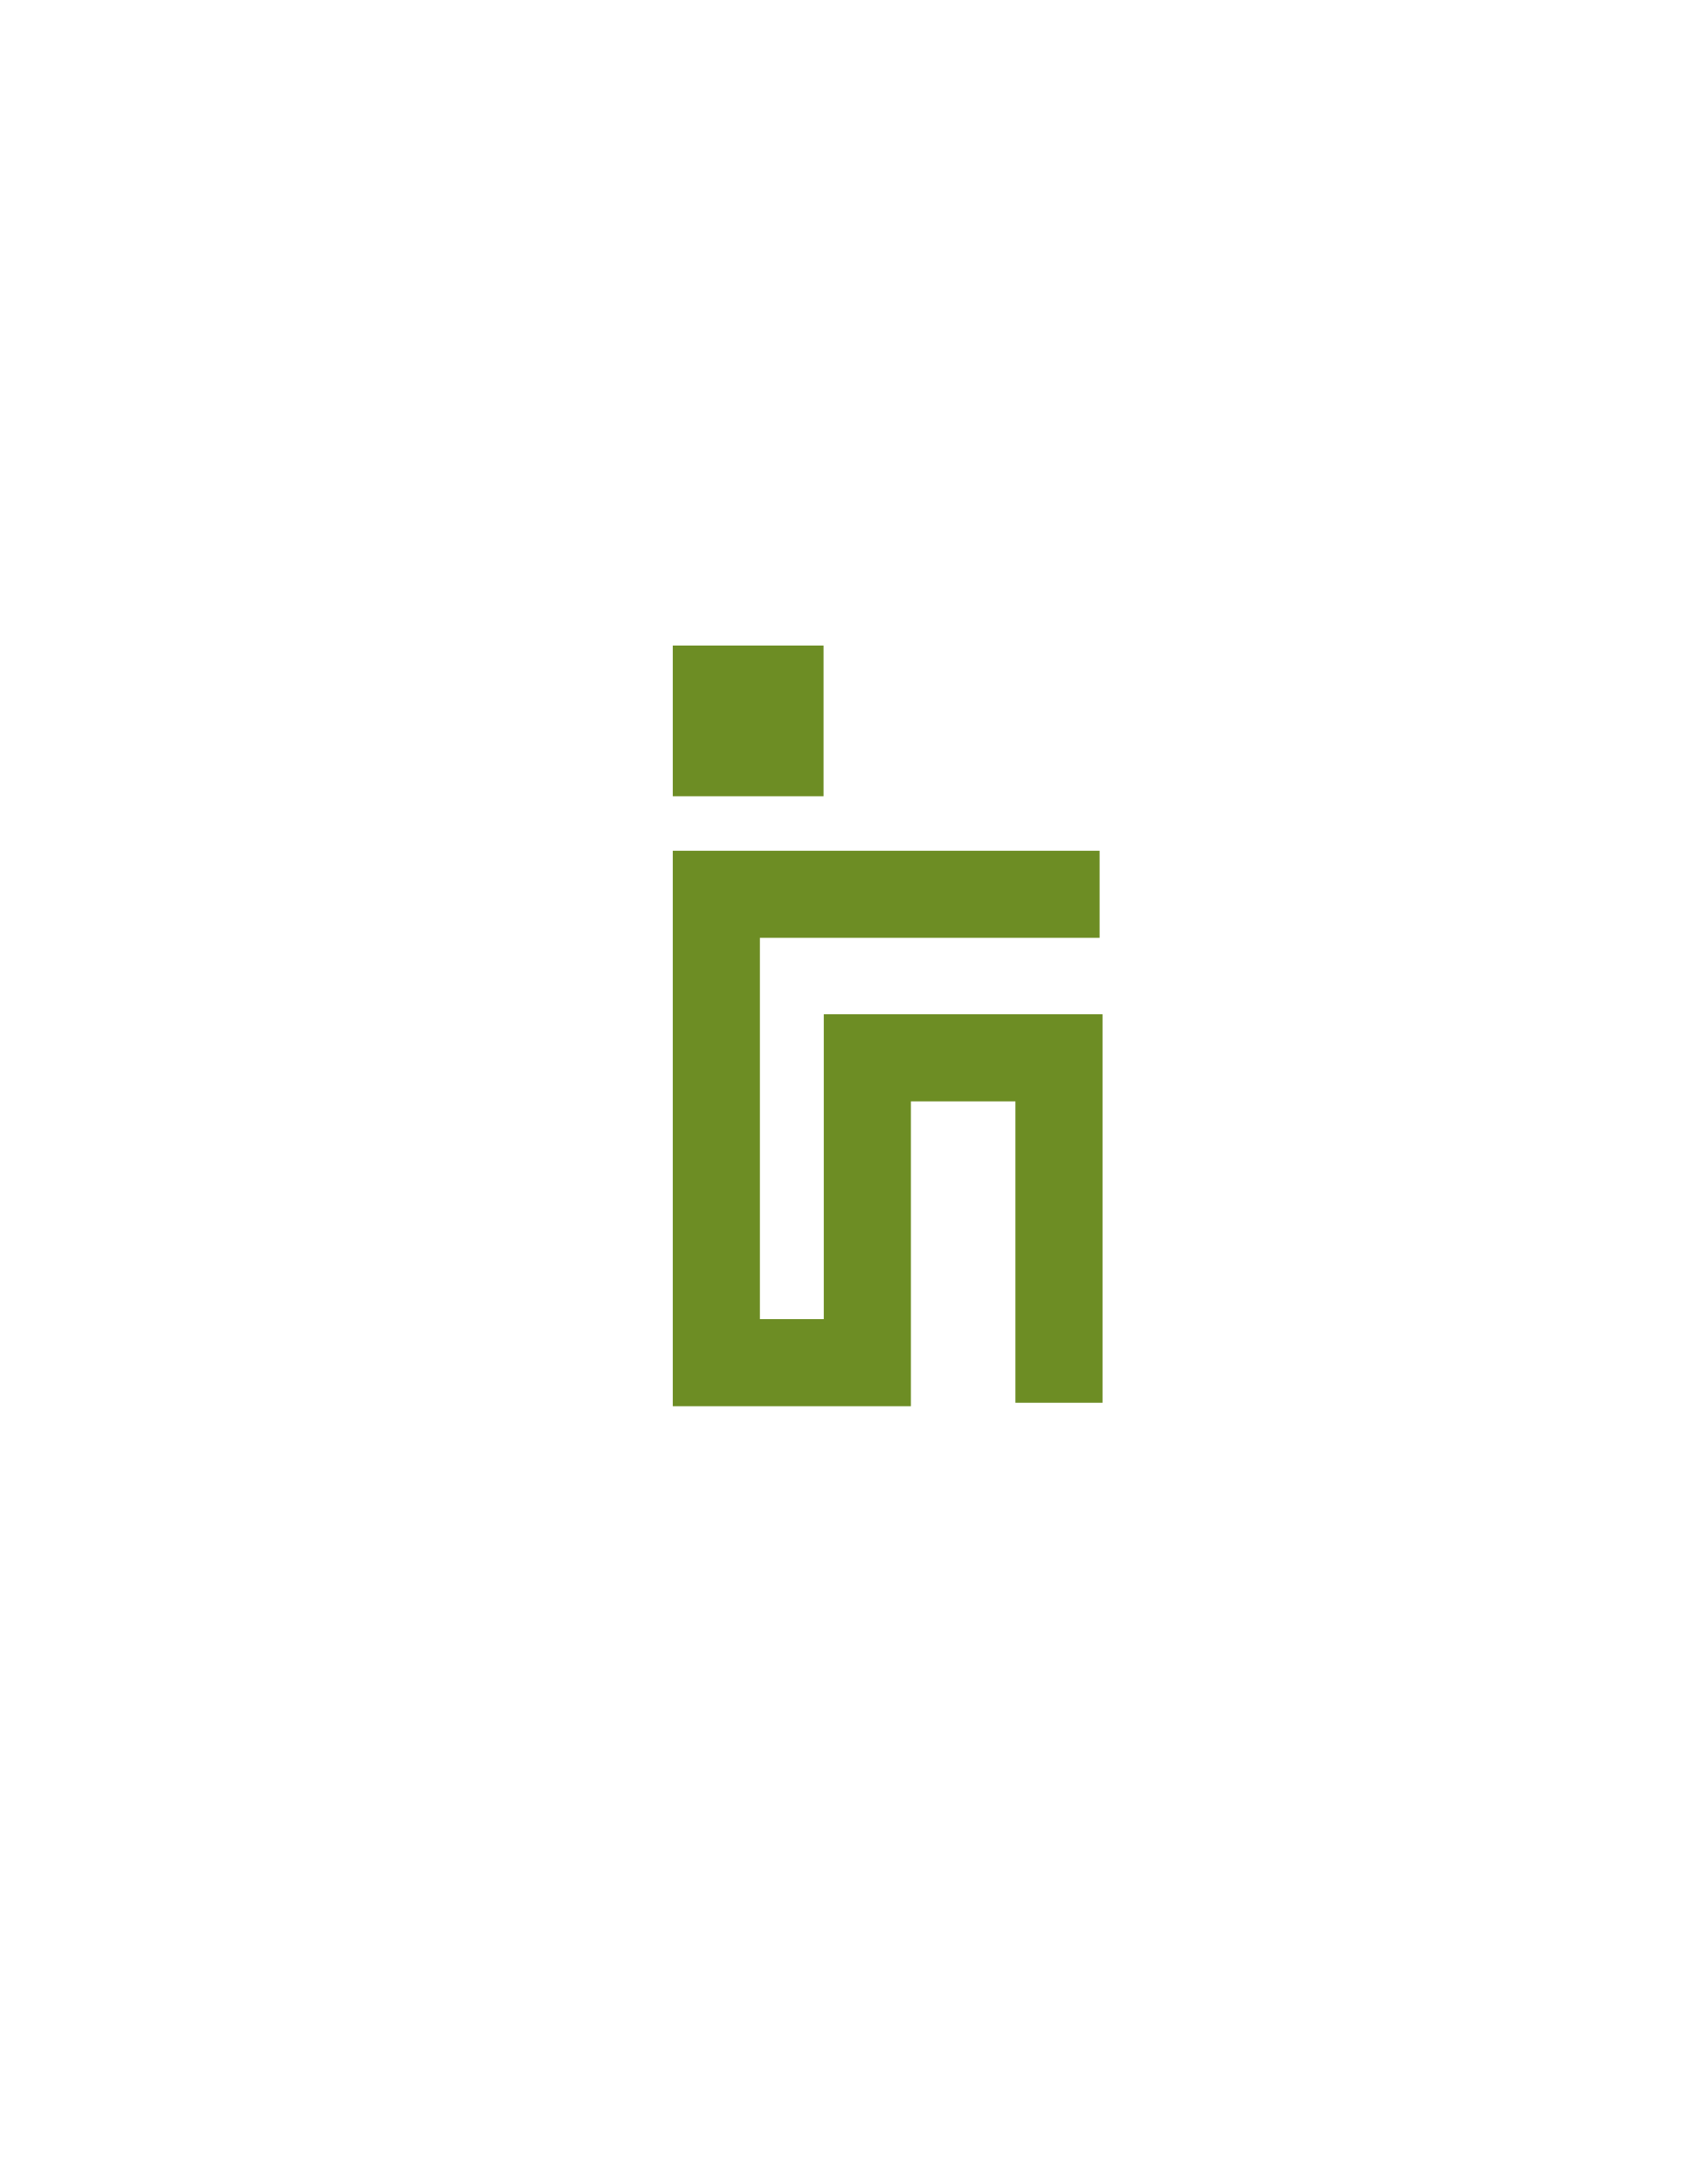
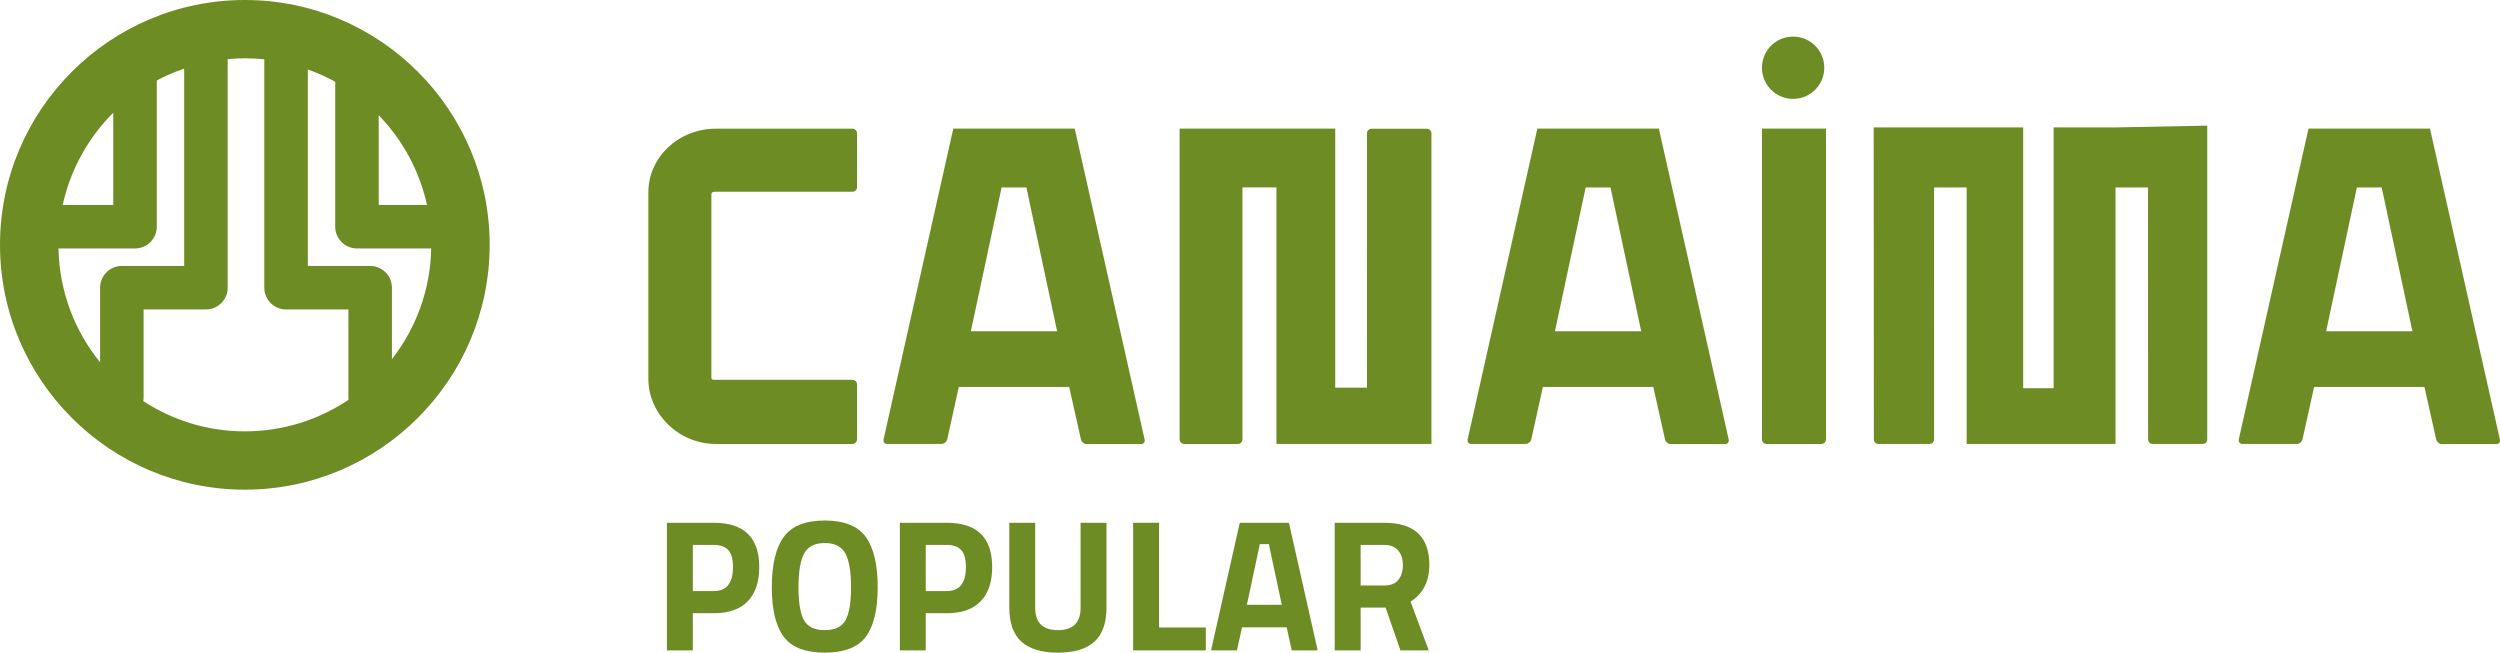
- <svg xmlns="http://www.w3.org/2000/svg" version="1.1" id="Layer_1" x="0px" y="0px" width="612px" height="792px" viewBox="0 0 612 792" enable-background="new 0 0 612 792" xml:space="preserve">
-   <g>
-     <polygon fill="#6D8D24" points="298.697,367.812 298.697,478.362 275.534,478.362 275.534,340.09 398.718,340.09 398.718,308.513    243.95,308.513 243.95,509.946 330.288,509.946 330.288,399.397 368.18,399.397 368.18,508.697 399.766,508.697 399.766,367.812     " />
-     <rect x="243.95" y="234.1" fill="#6D8D24" width="54.667" height="54.653" />
+ <svg xmlns="http://www.w3.org/2000/svg" version="1.1" id="Layer_1" x="0px" y="0px" width="229.748" height="59.979" viewBox="0 0 229.748 59.979" enable-background="new 0 0 245 74" xml:space="preserve">
+   <defs id="defs3042" />
+   <g id="g3002" transform="translate(-8,-7.011)">
+     <g id="g3004">
+       <path d="m 169.921,13.235 c 0,-1.58 1.279,-2.86 2.865,-2.86 1.583,0 2.864,1.28 2.864,2.86 0,1.584 -1.281,2.862 -2.864,2.862 -1.586,10e-4 -2.865,-1.278 -2.865,-2.862 z" id="path3006" style="fill:#6d8d24" />
+       <path d="m 73.788,24.63 h 12.554 c 0.234,0 0.421,-0.185 0.421,-0.417 v -4.954 c 0,-0.227 -0.187,-0.423 -0.421,-0.423 H 73.788 c -3.421,0 -6.204,2.619 -6.204,5.838 v 17.159 c 0,3.221 2.783,5.979 6.204,5.979 h 12.546 c 0.234,0 0.429,-0.194 0.429,-0.425 v -5.048 c 0,-0.236 -0.194,-0.425 -0.429,-0.425 H 73.788 c -0.225,0 -0.411,0.043 -0.411,-0.223 V 24.877 c 0,-0.234 0.186,-0.247 0.411,-0.247 z" id="path3008" style="fill:#6d8d24" />
+       <path d="m 169.924,18.829 -0.003,28.558 c 0,0.23 0.19,0.425 0.428,0.425 h 5.03 c 0.238,0 0.427,-0.194 0.427,-0.425 V 18.829 h -5.882 z" id="path3010" style="fill:#6d8d24" />
+       <path d="m 202.416,18.719 h -5.562 -0.129 v 23.968 h -2.796 V 18.719 H 180.19 l 0.014,28.661 c 0,0.236 0.181,0.426 0.4,0.426 h 4.738 c 0.224,0 0.402,-0.189 0.402,-0.426 l -0.007,-23.14 h 2.997 v 23.571 h 13.669 0.013 V 24.24 h 2.984 l 0.007,23.14 c 0,0.236 0.179,0.426 0.394,0.426 h 4.652 c 0.217,0 0.392,-0.189 0.392,-0.426 V 18.557 l -8.429,0.162 z" id="path3012" style="fill:#6d8d24" />
+       <path d="m 139.122,18.84 h -5.072 c -0.238,0 -0.427,0.192 -0.427,0.426 l -0.004,23.374 h -2.912 V 18.829 h -14.303 v 28.558 c 0,0.23 0.192,0.425 0.427,0.425 h 4.934 c 0.231,0 0.415,-0.194 0.415,-0.425 V 24.231 h 3.122 v 23.58 h 14.247 V 21.478 19.266 c 0,-0.234 -0.193,-0.426 -0.427,-0.426 z" id="path3014" style="fill:#6d8d24" />
+       <path d="m 106.767,18.829 h -11.16 l -6.415,28.589 c -0.031,0.217 0.108,0.39 0.325,0.39 h 5.021 c 0.221,0 0.434,-0.173 0.504,-0.39 l 1.073,-4.851 h 10.141 l 1.09,4.863 c 0.064,0.217 0.281,0.39 0.502,0.39 h 5.021 c 0.217,0 0.359,-0.173 0.326,-0.39 l -6.428,-28.601 z m -9.546,18.624 2.825,-13.216 h 2.278 l 2.825,13.216 h -7.928 z" id="path3016" style="fill:#6d8d24" />
+       <path d="m 160.447,18.829 h -11.165 l -6.412,28.589 c -0.033,0.217 0.107,0.39 0.327,0.39 h 5.021 c 0.219,0 0.434,-0.173 0.5,-0.39 l 1.074,-4.851 h 10.145 l 1.085,4.863 c 0.066,0.217 0.283,0.39 0.502,0.39 h 5.021 c 0.222,0 0.357,-0.173 0.328,-0.39 l -6.426,-28.601 z m -9.548,18.624 2.823,-13.216 h 2.28 l 2.822,13.216 h -7.925 z" id="path3018" style="fill:#6d8d24" />
+       <path d="M 231.313,18.829 H 220.15 l -6.414,28.589 c -0.027,0.217 0.112,0.39 0.331,0.39 h 5.02 c 0.222,0 0.434,-0.173 0.504,-0.39 l 1.073,-4.851 h 10.138 l 1.089,4.863 c 0.066,0.217 0.281,0.39 0.504,0.39 h 5.02 c 0.221,0 0.356,-0.173 0.33,-0.39 l -6.432,-28.601 z m -9.543,18.624 2.825,-13.216 h 2.28 l 2.825,13.216 h -7.93 z" id="path3020" style="fill:#6d8d24" />
+     </g>
+     <g enable-background="new    " id="g3022">
+       <path d="M 73.602,63.366 H 71.67 v 3.416 H 69.289 V 55.053 h 4.312 c 2.782,0 4.174,1.356 4.174,4.071 0,1.368 -0.354,2.418 -1.061,3.147 -0.706,0.731 -1.744,1.095 -3.112,1.095 z M 71.67,61.331 h 1.914 c 1.185,0 1.777,-0.735 1.777,-2.207 0,-0.725 -0.145,-1.245 -0.432,-1.562 -0.288,-0.315 -0.736,-0.474 -1.346,-0.474 H 71.67 v 4.243 z" id="path3024" style="fill:#6d8d24" />
+       <path d="m 87.564,65.532 c -0.73,0.971 -1.987,1.457 -3.77,1.457 -1.783,0 -3.039,-0.486 -3.769,-1.457 -0.73,-0.973 -1.096,-2.493 -1.096,-4.562 0,-2.07 0.365,-3.608 1.096,-4.615 0.729,-1.006 1.986,-1.509 3.769,-1.509 1.783,0 3.039,0.503 3.77,1.509 0.729,1.007 1.095,2.545 1.095,4.615 0,2.069 -0.365,3.59 -1.095,4.562 z m -5.675,-1.518 c 0.34,0.604 0.975,0.905 1.906,0.905 0.931,0 1.567,-0.301 1.906,-0.905 0.339,-0.604 0.509,-1.615 0.509,-3.036 0,-1.42 -0.173,-2.451 -0.518,-3.096 -0.345,-0.645 -0.978,-0.967 -1.897,-0.967 -0.919,0 -1.552,0.322 -1.897,0.967 -0.345,0.645 -0.518,1.676 -0.518,3.096 0,1.42 0.17,2.432 0.509,3.036 z" id="path3026" style="fill:#6d8d24" />
+       <path d="m 95.008,63.366 h -1.932 v 3.416 H 90.695 V 55.053 h 4.312 c 2.782,0 4.174,1.356 4.174,4.071 0,1.368 -0.354,2.418 -1.061,3.147 -0.706,0.731 -1.744,1.095 -3.112,1.095 z m -1.932,-2.035 h 1.914 c 1.185,0 1.777,-0.735 1.777,-2.207 0,-0.725 -0.145,-1.245 -0.432,-1.562 -0.288,-0.315 -0.736,-0.474 -1.346,-0.474 h -1.914 v 4.243 z" id="path3028" style="fill:#6d8d24" />
+       <path d="m 103.132,62.866 c 0,1.369 0.695,2.053 2.087,2.053 1.392,0 2.087,-0.684 2.087,-2.053 v -7.813 h 2.381 v 7.763 c 0,1.438 -0.371,2.492 -1.113,3.164 -0.741,0.674 -1.86,1.01 -3.354,1.01 -1.495,0 -2.613,-0.336 -3.355,-1.01 -0.741,-0.672 -1.112,-1.727 -1.112,-3.164 v -7.763 h 2.381 v 7.813 z" id="path3030" style="fill:#6d8d24" />
+       <path d="m 118.812,66.782 h -6.676 V 55.053 h 2.381 v 9.625 h 4.295 v 2.104 z" id="path3032" style="fill:#6d8d24" />
+       <path d="m 119.293,66.782 2.64,-11.729 h 4.519 l 2.64,11.729 h -2.381 l -0.465,-2.121 h -4.105 l -0.466,2.121 h -2.382 z m 4.485,-9.763 -1.19,5.572 h 3.208 l -1.189,-5.572 h -0.829 z" id="path3034" style="fill:#6d8d24" />
+       <path d="m 133.041,62.85 v 3.933 h -2.381 v -11.73 h 4.554 c 2.76,0 4.14,1.288 4.14,3.864 0,1.529 -0.575,2.656 -1.725,3.381 l 1.673,4.484 h -2.604 l -1.362,-3.933 h -2.295 z m 3.467,-2.554 c 0.276,-0.344 0.414,-0.799 0.414,-1.362 0,-0.563 -0.146,-1.012 -0.44,-1.345 -0.293,-0.334 -0.716,-0.5 -1.268,-0.5 h -2.173 v 3.725 h 2.207 c 0.564,-10e-4 0.983,-0.172 1.26,-0.518 z" id="path3036" style="fill:#6d8d24" />
+     </g>
+     <path d="M 30.5,7.011 C 18.093,7.011 8,17.104 8,29.511 c 0,12.406 10.093,22.5 22.5,22.5 12.406,0 22.5,-10.094 22.5,-22.5 0,-12.407 -10.094,-22.5 -22.5,-22.5 z m 16.739,18.832 h -4.435 v -8.242 c 2.176,2.247 3.743,5.081 4.435,8.242 z m -28.83,-8.471 v 8.471 h -4.646 c 0.716,-3.267 2.357,-6.191 4.646,-8.471 z m -5.034,12.471 h 7.034 c 1.104,0 2,-0.896 2,-2 V 14.404 c 0.801,-0.431 1.646,-0.787 2.516,-1.088 v 18.133 h -5.728 c -1.104,0 -2,0.896 -2,2 v 6.853 C 14.866,37.434 13.451,33.801 13.375,29.843 z m 7.795,14.03 c 0.013,-0.09 0.027,-0.179 0.027,-0.271 v -8.153 h 5.728 c 1.104,0 2,-0.896 2,-2 V 12.447 c 0.52,-0.048 1.044,-0.08 1.575,-0.08 0.604,0 1.201,0.033 1.789,0.095 v 20.987 c 0,1.104 0.896,2 2,2 h 5.728 v 8.153 c 0,0.051 0.011,0.098 0.015,0.148 -2.728,1.831 -6.006,2.902 -9.531,2.902 -3.442,10e-4 -6.644,-1.027 -9.331,-2.779 z M 44.017,40.019 V 33.45 c 0,-1.104 -0.896,-2 -2,-2 H 36.289 V 13.396 c 0.872,0.313 1.716,0.685 2.516,1.129 v 13.318 c 0,1.104 0.896,2 2,2 h 6.823 c -0.074,3.831 -1.411,7.351 -3.611,10.176 z" id="path3038" style="fill:#6d8d24" />
  </g>
</svg>
